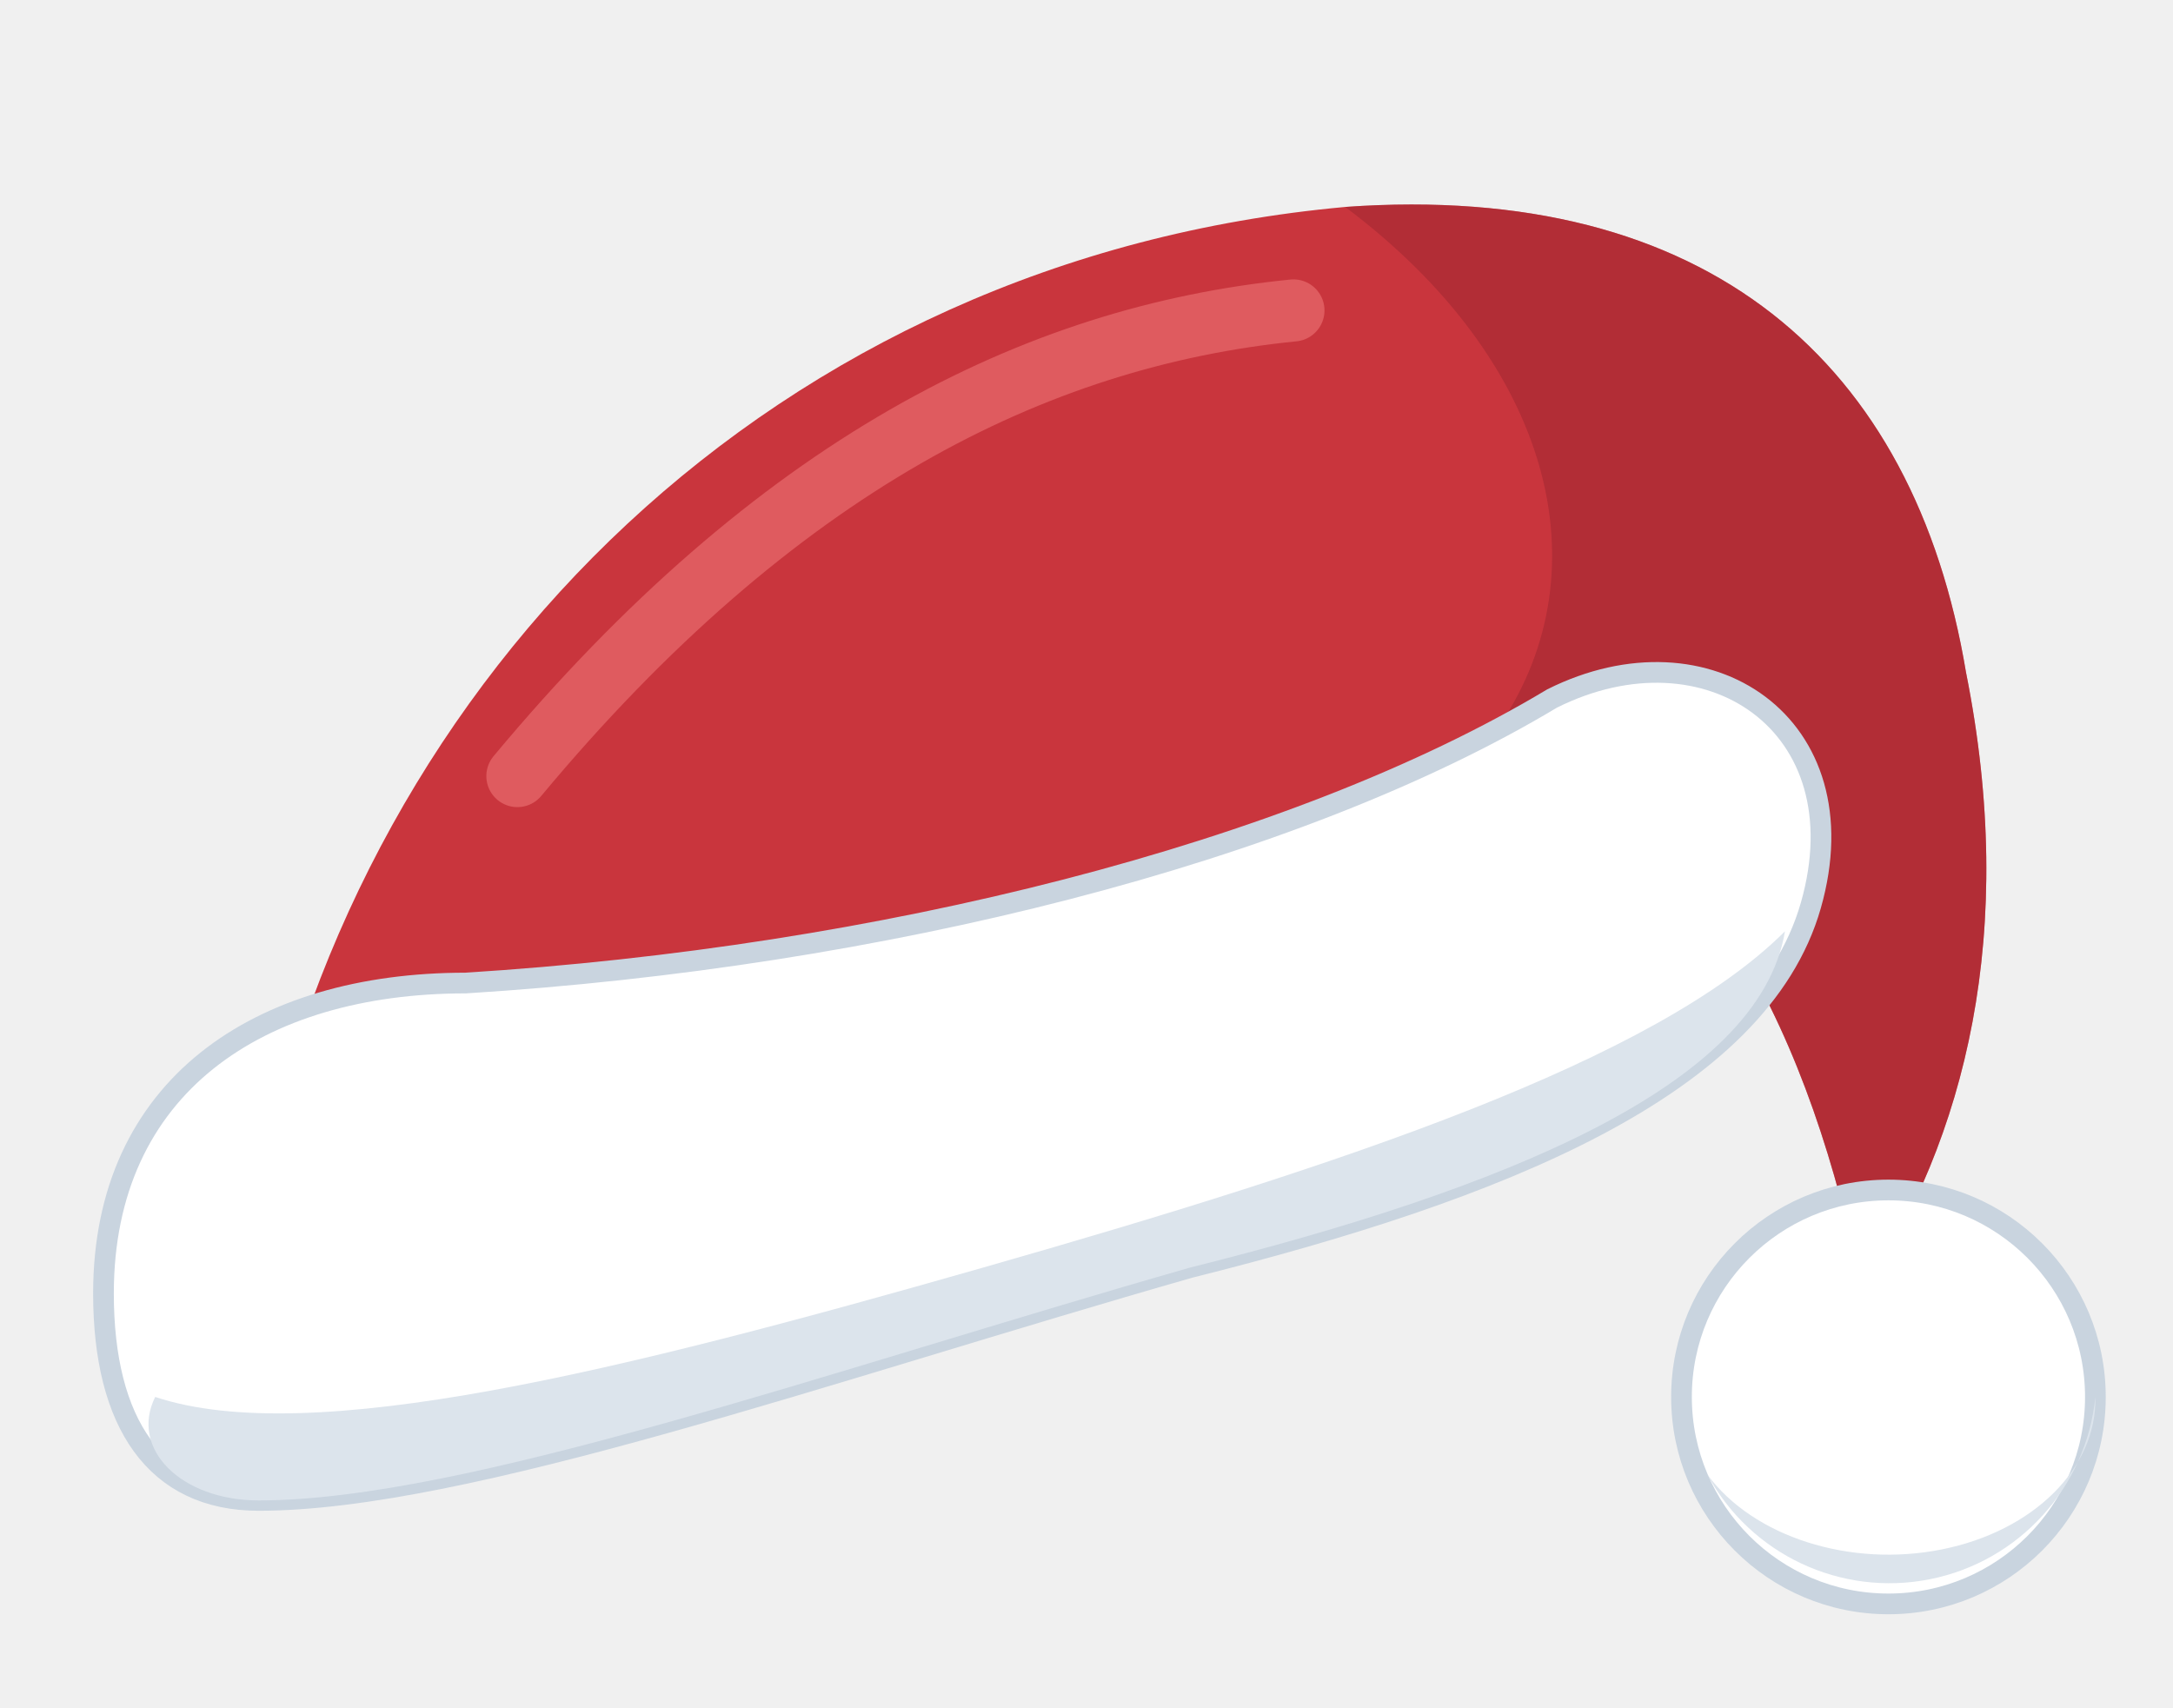
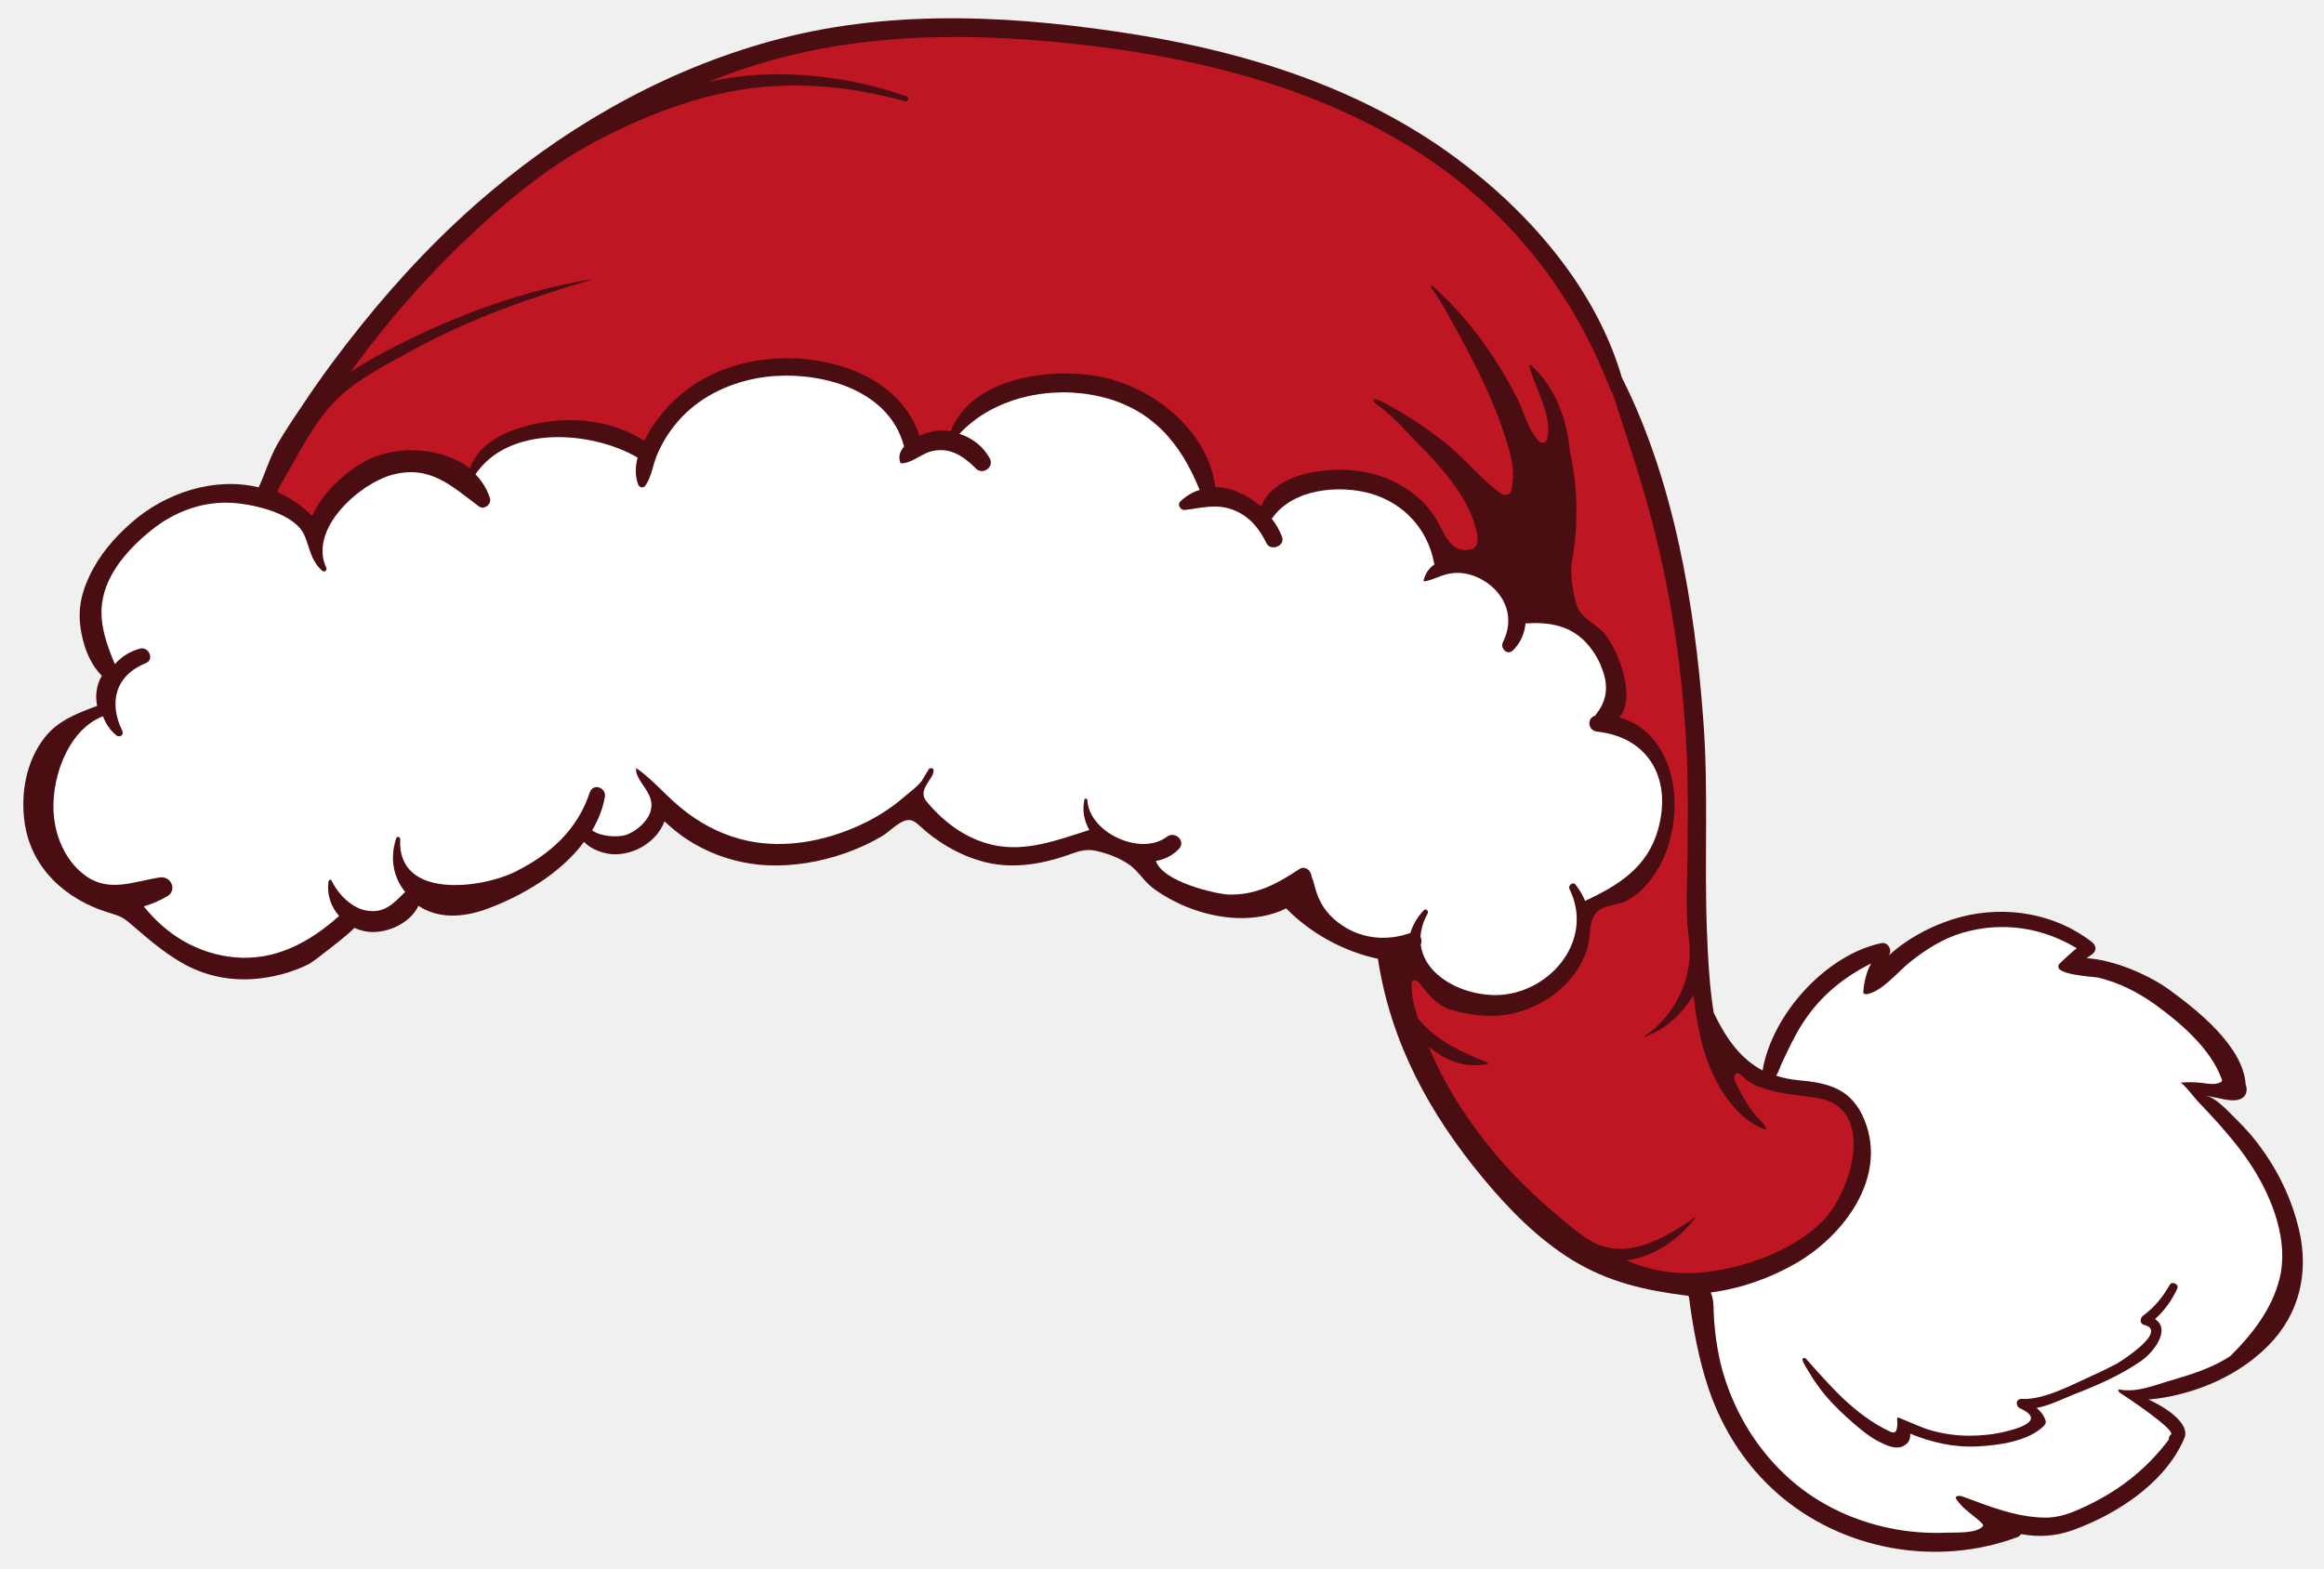
- <svg xmlns="http://www.w3.org/2000/svg" width="84" height="66" viewBox="0 0 84 66">
-   <path d="M10 46 C14 26 30 10 52 8 C66 7 74 14 76 26 C78 36 76 44 72 50 C70 40 66 32 58 28 C50 34 36 42 10 46Z" fill="#C9353D" />
-   <path d="M52 8 C66 7 74 14 76 26 C78 36 76 44 72 50 C70 40 66 32 58 28 C62 22 60 14 52 8Z" fill="#9E2630" opacity="0.55" />
-   <path d="M20 30 C30 18 40 13 50 12" fill="none" stroke="#F07A7A" stroke-width="2.4" stroke-linecap="round" opacity="0.55" />
-   <path d="M4 50 C4 42 10 38 18 38 C34 37 50 33 60 27 C66 24 72 28 70 35 C68 42 58 46 46 49 C32 53 18 58 10 58 C6 58 4 55 4 50Z" fill="#FFFFFF" stroke="#C9D4DF" stroke-width="0.8" />
-   <path d="M6 54 C12 56 24 53 38 49 C52 45 64 41 69 36 C68 42 58 46 46 49 C32 53 18 58 10 58 C7 58 5 56 6 54Z" fill="#DCE4EC" />
-   <circle cx="73" cy="54" r="8" fill="#FFFFFF" stroke="#C9D4DF" stroke-width="0.8" />
-   <path d="M66 57 A8 8 0 0 0 81 54 A8 6 0 0 1 66 57Z" fill="#DCE4EC" />
+ <svg xmlns="http://www.w3.org/2000/svg" width="80" height="54" viewBox="38 98 800 542">
+   <path fill="#4A0D12" d="M820.1,563.1c10.9-10.9,14.3-25.4,10.7-40.4c-2.2-9.3-6.2-18.1-11.6-26c-0.2-0.3-0.4-0.6-0.6-0.8c-2.8-4.1-6-7.8-9.6-11.3   c-2.5-2.4-6.9-7.5-10.5-8c0.7,0.1,1.5,0.2,2.2,0.4c2.6,0.4,6.1,1.6,8.8,1.1c3.1-0.6,3.8-3.2,2.9-5.5c-0.9-13.2-17.1-25.9-26.8-32.9   c-6-4.3-18-10-28.2-10.6c0.6-0.4,1.3-0.8,1.9-1.3c1.6-1.1,1.6-3,0.1-4.2c-12.6-9.9-29.7-12.8-45.2-8.8c-8.4,2.2-17.8,6.7-24.9,13.2   c0,0-0.1-0.1-0.1-0.1c1.2-1.6-0.4-4.5-2.7-4c-19.2,4.1-37.7,24.6-41,44c-7.7-4.1-12.7-11.2-16.9-20c-1.5-9.6-2-19.3-2.3-27.7   c-1-24.6,0.6-49.1-1.3-73.7c-2.9-39.1-10-82.2-28.1-118c-9-31-32.4-57.7-58-76.4c-31.9-23.4-70.4-35.7-109-42   c-40.7-6.6-83.4-9.2-123.6,1.2c-36.8,9.5-70.8,28.2-99.9,52.6c-16.6,13.9-31.5,29.6-45,46.4c-7,8.7-13.7,17.7-19.9,27   c-3.1,4.6-6.3,9.3-9.1,14.1c-2.7,4.8-4.2,10-6.5,15c-15.2-3.7-32.3,1.8-44.2,12.4c-5.8,5.1-11,11.2-14.3,18.3   c-3.7,7.8-4.3,14.4-2,22.9c1.2,4.3,3.2,8.4,6.3,11.5c-1.8,3.1-2.4,6.9-1.6,10.4c-6.7,2.5-13.5,5-18.1,10.9   c-6.5,8.2-8.5,19.6-6.9,29.9c2.4,15.5,14.2,26.1,28.8,30.6c1.5,0.5,3.1,0.9,4.5,1.6c1.4,0.7,2.6,1.8,3.8,2.8   c5.3,4.6,10.7,9.2,16.8,12.8c7.7,4.5,16.2,6.4,25.1,5.8c6.6-0.5,13.2-2.2,19.2-5.2c1.6-0.8,16.2-12.2,15.5-12.5   c1.2,0.5,2.5,0.9,3.8,1.2c6.7,1.3,15.5-2.4,18.5-8.8c6.9,4.6,15.5,4,23.3,1.2c12.1-4.4,25.7-12.2,33.9-23.3   c2.5,2.7,7.1,4.3,10.7,4.3c7.2,0,14.6-4.6,17.1-11.4c2,1.9,4.2,3.7,6.4,5.3c8.6,6,18.8,9.4,29.2,9.9c9.1,0.4,18.3-1.2,26.9-4.2   c4.5-1.6,8.9-3.6,13-6.1c2.7-1.6,6.9-6.5,10.2-5.1c1.2,0.5,2.2,1.5,3.2,2.4c6.3,5.7,14.4,10.2,22.7,12.1c8.9,2,18,0.6,26.5-2.2   c4.3-1.4,6.9-2.9,11.4-1.8c3.9,0.9,8.1,2.5,11.4,4.9c2.8,2.1,4.6,5.2,7.3,7.4c3.3,2.7,8.3,5.4,12.3,7c10.6,4.3,23.7,5.7,34.3,0.5   c8.6,8.7,19.7,14.8,31.7,17.4c4.4,28.9,17.8,53.5,36.4,75.9c8.9,10.7,18.8,20.8,30.6,28.1c12.5,7.7,25.3,10.6,39.7,12.4   c0.3,0,0.6,0.1,0.7,0.3c0.1,0.1,0.1,0.3,0.1,0.4c1.4,10.8,3.4,21.6,6.9,31.9c4.7,13.7,12.8,26.3,23.7,35.8   c22.4,19.6,54.9,25.4,82.7,15.1c0.6-0.2,1.1-0.6,1.4-1.1c5.8,1.1,11.8,0.8,17.7-1.3c15.1-5.4,31.7-16.1,38.4-31.1c0,0,0-0.1,0-0.1   c3-4.8-4.6-10.6-12.1-14c1-0.1,1.9-0.2,2.9-0.3C796.2,579.3,810.1,573.1,820.1,563.1z" />
+   <path fill="#FFFFFF" d="M523.8,420.4c-8,2.8-16.4,2.1-23.5-2.6c-4.2-2.8-7.3-6.5-8.9-11.4c-0.7-2-0.9-3.7-1.7-5.4   c-0.1-2.1-2.2-4.1-4.4-2.6c-7.5,5-14.9,9-24.3,8.7c-4.5-0.2-22.8-4.4-25.1-11.6c2.9-0.5,5.6-1.8,7.8-4c2.8-2.7-1.1-6.6-4.1-4.3   c-9,6.7-26.7-1.4-27.4-12.7c0-0.5-0.9-0.8-1-0.2c-0.8,3.8-0.1,7.4,1.7,10.5c-10.8,3.4-21.8,7.7-33.2,5.2c-9.4-2.1-17-7.8-23-15   c-2.6-3.1,0-5.8,1.7-8.6c0.5-0.9,1-2.1,0.4-2.9c-0.4,0-0.8,0-1.1,0c-0.2,0-2.5,4.1-2.9,4.6c-1.7,2-3.8,3.5-5.8,5.2   c-4.8,4.2-10.3,7.6-16.2,10.2c-11.6,5.2-25.1,7.7-37.7,5.1c-7.7-1.6-14.8-5-21.1-9.7c-3.3-2.5-6.3-5.3-9.2-8.2   c-2.6-2.5-5.5-5.3-8.5-7.3c-0.2,1.8,0.8,3.4,1.8,5c1.9,2.9,4,5.4,3.4,9c-0.6,4.1-5.3,8.1-9,9.2c-2.5,0.7-8.4,0.6-11.4-1.7   c2.1-3.5,3.7-7.4,4.4-11.5c0.6-3.3-4.1-4.9-5.2-1.6c-4.3,13-13.7,21.4-25.7,27.4c-11.6,5.8-41,9.8-39.8-11.3c0-0.8-1.2-1-1.4-0.2   c-2.2,6.7-1.1,13.3,3.1,18.5c-3.8,3.7-6.8,7.4-13,6.5c-5.3-0.7-10.2-5.7-12.4-10.4c-0.3-0.6-1-0.2-1.1,0.3   c-0.6,4.6,0.9,8.8,3.7,11.9c-10.1,9-22,15.6-36.1,14.3c-12.8-1.2-23.6-7.8-31.4-17.6c2.7-0.8,5.4-1.9,8.1-3.5   c3.6-2.1,1.3-7.1-2.6-6.5c-8.6,1.3-17.2,5.2-25.2-0.3c-6.7-4.6-10.4-12.5-11.3-20.3c-1.5-12.5,4.4-30.3,16.9-35.1   c0.9,2.4,2.3,4.7,4.6,6.6c1.1,0.9,2.7-0.1,2.1-1.5c-4.9-10-2.3-19.3,8.2-23.5c2.9-1.2,0.9-5.7-2-5c-3.5,0.9-6.5,2.8-8.8,5.4   c-2.8-6.7-5.4-13.9-4.4-21.2c1.4-10.2,9.2-18.8,16.9-25c8.1-6.6,18.2-10.3,28.7-9.5c7.3,0.6,21.3,3.7,24.4,11.4   c1.9,4.6,2.1,8.4,6,12c0.8,0.7,1.9-0.1,1.4-1.1c-6.1-13.4,11.5-28.9,22.7-32c13.1-3.6,20.6,3.8,30.1,10.9c1.7,1.3,4.4-0.7,3.8-2.8   c-1-3.3-2.8-6-5-8.3c11.5-17.1,40-15.1,56-5.8c-0.8,3.2-0.9,6.4,0.2,9.3c0.4,1.1,1.8,1.4,2.5,0.4c2.2-3.2,2.5-6.8,3.9-10.3   c2-4.9,5-9.5,8.7-13.4c7.2-7.5,16.9-11.9,27.1-13.6c18.4-2.9,44.1,3,49.6,23.5c0,0.1,0.1,0.2,0.1,0.3c-1.4,1.6-2.1,3.4-1.3,5.6   c0,0.1,0.1,0.2,0.2,0.2c3.7,0.1,7.1-3.4,10.7-4.2c6.2-1.5,11.1,1.8,15.2,6c2.4,2.4,6.4-0.5,4.8-3.5c-2.2-4.1-6.1-7.1-10.5-8.5   c11.9-12.7,31.7-16.8,48.5-12.9c17.9,4.1,28,16.1,34.5,32.3c-2.3,0.7-4.6,2-6.6,3.9c-1.4,1.3,0.2,3.3,1.6,3   c6-0.7,10.9-2.3,16.9,0.1c5.4,2.2,8.7,6.3,11.2,11.4c1.4,2.9,6.5,1,5.4-2.1c-0.8-2.2-2-4.4-3.6-6.4c0.1-0.1,0.2-0.2,0.3-0.3   c7.1-10,23-11.5,34.1-8.3c11.4,3.4,19.5,12.3,21.7,23.9c0,0.2,0.1,0.4,0.2,0.5c-1.8,1.2-3.2,3-3.8,5.5c-0.1,0.2,0.1,0.4,0.3,0.4   c2.8-0.5,5.4-2,8.2-2.6c4.7-1,9.4,0.3,13.3,3c7,4.9,9.5,12.8,5.6,20.6c-1.1,2.1,1.6,4.8,3.5,2.8c2.7-2.7,4-6,4.3-9.3   c8.5-0.5,16.2,0.7,22.1,8c1.6,2,3,4.3,4,6.7c0,0.1,0,0.3,0.1,0.4c2.5,5.9,2.2,11.4-1.9,16.4c-0.1,0.1-0.2,0.3-0.2,0.4   c-2.9,0.7-2.7,5.1,0.6,5.5c18.2,2,25.9,16.7,21.1,33.8c-3.7,13.2-13.7,19.3-25.2,24.7c-0.8-1.9-1.9-3.8-3.3-5.6   c-0.9-1.2-2.7,0.3-2.1,1.5c7.9,16.1-4.1,32.8-20.2,36.1c-12.5,2.6-29.7-4.4-31.2-16.9c0.4-0.8,0.3-1.8-0.1-2.7   c0.2-2.5,0.9-5.2,2.5-8.1c0.4-0.8-0.6-1.8-1.3-1.1C526.1,415,524.7,417.6,523.8,420.4C523.8,420.4,523.8,420.4,523.8,420.4z" />
+   <path fill="#BE1622" d="M598.3,533.5c9.4-1,18.3-7.2,24-14.7c0.1-0.1-0.1-0.2-0.1-0.2c-9.4,6.6-22.4,14.5-34.1,9.2   c-2.7-1.2-5.1-3-7.4-4.8c-10-8-19.1-16.2-27.4-26.1c-9.6-11.4-17.5-23.7-23.2-37.3c5.7,4.9,12.9,7.7,20.5,6c0.2,0,0.2-0.3,0-0.4   c-9.4-3.7-17.9-7.7-24.1-15.2c-0.2-0.6-0.4-1.2-0.6-1.9c-1-3.2-1.8-6.8-1.6-10.2c0-0.3,0.1-0.6,0.2-0.9c0.6-0.8,1.9,0,2.5,0.8   c3.1,3.9,6.2,7.9,11.1,9.2c5.7,1.6,11.6,2.5,17.5,1.8c9.7-1.1,19.1-6.4,24.9-14.3c2.6-3.6,4.9-8.3,5.2-12.9   c0.2-3.4,0.6-7.8,4.1-9.6c2.9-1.5,6.3-1.3,9.4-3.1c5.2-3.1,9-8,11.6-13.4c5.2-11,6-25.1,0.7-36.2c-3.1-6.4-8.4-11.5-15.4-13.4   c5.8-7.3-0.3-22.7-5-28.7c-3.3-4.1-8.1-4.9-9.9-10.3c-1.2-3.7-2.3-11-1.6-14.7c2.3-12.3,2.1-25.9-0.7-38.4   c-1-11.3-5.2-22.2-13.4-29.6c-0.3-0.2-0.7,0-0.6,0.3c1.9,7.4,8.3,17.6,6.1,25.3c-0.1,0.3-0.2,0.6-0.4,0.8c-0.4,0.5-1.1,0.5-1.7,0.3   c-0.6-0.2-1-0.7-1.4-1.2c-3.1-3.7-4.5-9.7-6.8-14.1c-2.5-4.9-5.2-9.6-8.2-14.2c-5.9-9-12.9-17.3-20.9-24.5   c-0.3-0.3-0.9,0.1-0.6,0.5c1.3,1.9,2.6,3.8,3.8,5.7c8.7,15.5,17.3,31,22.5,48.1c1.6,5.2,2.7,10.3,1.5,15.7   c-0.1,0.6-0.3,1.2-0.7,1.6c-0.5,0.5-1.4,0.6-2.1,0.4c-0.7-0.2-1.3-0.7-1.9-1.1c-6.8-5.3-12.1-12-18.9-17.3   c-6.6-5.2-13.7-9.8-21.2-13.7c-0.9-0.5-1.9-1-2.9-0.7c0,0.9,0.9,1.6,1.7,2.1c6.4,4.6,11,10.7,16.6,16c7.4,8,15.5,17.5,17.5,28.5   c0.3,1.6,0.3,3.6-1,4.6c-0.4,0.3-0.9,0.5-1.4,0.6c-4.4,1-7.4-2.1-9.1-5.6c-1.8-3.6-3.7-7-6.5-10c-5.6-6-13.3-9.9-21.4-11.3   c-11-1.9-30.3-0.2-35.3,12c-4.5-3.9-10.2-6.6-15.8-6.7c-2.4-19.4-21.3-34.5-39.6-38.1c-16.9-3.4-44.6,0.1-51.8,18.8   c-1.7-0.3-3.4-0.3-5.2-0.1c-1.5,0.2-3.6,0.8-5.6,1.7c-7-21.3-32.6-28.7-53.1-26.4c-11.9,1.3-23.4,6.1-32,14.5   c-3.4,3.3-7.4,8.3-10,13.6c-10.8-7-24.5-8.5-36.9-6c-9.5,1.9-20.2,6.2-23.3,15.6c-9.4-7.4-24.7-8.1-34.9-3.2   c-7.2,3.5-16,11.2-19.6,19.6c-3.7-3.7-7.8-6.4-12.1-8.3c0.3-0.6,0.6-1.5,1.1-2.4c5.6-9.3,10.3-19.5,17.5-27.5   c7.4-8.3,18.3-13.7,28-19c19.7-10.8,40.6-18.2,62.2-24.5c0.1,0,0-0.1,0-0.1c-23.2,3.7-45.9,12-66.9,22.6   c-5.5,2.8-11.2,5.8-16.5,9.4c0.5-0.7,1-1.4,1.5-2.1c11.2-15.3,23.8-29.7,37.5-42.9c13.7-13.1,28.6-25.6,45.4-34.5   c18.9-10,39.8-17.9,61.1-19.2c15.7-1,30.9,1,46,5.2c1.1,0.3,1.6-1.3,0.5-1.7c-15.3-5.4-31.7-8-47.9-7.6c-7,0.2-14,1.1-20.8,2.7   c3.4-1.4,6.8-2.7,10.3-3.9c37.3-12.9,75.8-13.6,114.8-9.5c39.6,4.1,79.7,13.4,114.3,33.8c34.1,20.1,58.5,49.2,72.6,86   c0.2,0.4,0.4,0.8,0.7,1.1c5.5,17.2,11.4,34.2,15.5,51.8c6.1,25.7,9.5,52,10.3,78.4c0.3,9.7,0.1,19.4,0.1,29.1   c-0.1,9.4-0.9,19.4,0.4,28.7c1.9,13.2-4.3,26.8-15.3,34.2c-0.1,0,0,0.2,0.1,0.2c6.9-2.5,13.1-7.9,16.8-14.5   c1.7,13.9,4.4,27.5,13.8,38.5c3.1,3.6,6.9,6.7,11.4,8.1c-0.2-1.4-1.3-2.4-2.3-3.5c-3.5-3.5-5.9-8-8.1-12.4   c-0.5-0.9-0.9-1.9-0.5-2.8c0.9-2.4,3.4,1.1,4.3,1.7c2.3,1.6,5.1,2.6,7.8,3.3c5.3,1.5,11,1.8,16.4,2.7c20.8,3.3,11.7,32.8,1.8,42.6   c-10.4,10.3-26.5,16-40.8,17.6C615.6,538.7,606.7,537,598.3,533.5z" />
+   <path fill="#FFFFFF" d="M814.8,501.4c-3.5-5.5-7.6-10.5-12-15.4c-2.2-2.5-4.6-5-6.9-7.4c-0.9-0.9-5.1-6.5-6.1-6.5   c2.5-0.2,5.1-0.2,7.6,0.1c2,0.3,4.2,0.7,6.1-0.1c0.3-0.1,0.6-0.3,0.7-0.6c0.1-0.2,0-0.5-0.1-0.7c-3.8-10.6-14.6-19.7-23.4-26   c-5.8-4.1-12.2-7.3-19.2-9c-1.4-0.3-17.4-1-13.1-5.1c0.4-0.4,5.4-5.1,5.7-5c-12-7.3-26-9.4-39.8-5.3c-6.6,2-12.4,5.7-17.7,9.9   c-4.1,3.2-9.7,10.3-15,11.2c-0.4,0.1-1,0-1.2-0.3c-0.1-0.2-0.1-0.4-0.1-0.6c0.3-3.4,1.1-6.8,2.7-9.7c-9.6,4.9-17.4,11.1-23.6,20.6   c-2.9,4.5-5.1,9.3-7.4,14.2c-0.4,0.9-0.9,2.6-1.8,4c2.4,0.8,5,1.3,7.9,1.6c10.5,0.9,18.3,3.1,22.6,13.7   c8.1,19.9-7.2,40.1-23.8,49.6c-9.1,5.2-19.1,8.7-29.3,10c1.2,2.7,0.9,5.8,1.1,8.8c0.5,6.9,1.5,13.8,3.6,20.4   c4,12.8,11.2,24.6,21,33.8c9.9,9.4,22.5,15.6,35.9,18.4c6.6,1.4,13.4,1.9,20.2,1.6c3.2-0.1,9.6,0.3,12-2c0.1-0.1,0.3-0.3,0.3-0.5   c0-0.2-0.2-0.5-0.3-0.6c-3-3.1-7-5.1-9.2-8.9c0.2-0.9,1.5-0.8,2.4-0.5c9.2,3.4,18.2,7.1,28.2,7.3c4.2,0.1,8.1-1.1,11.9-2.8   c12.7-5.5,23-13.3,31.2-24.2c-0.1-0.6,0.1-1.3,0.7-1.7c1.9-1.5-16.1-13.5-17.3-14.2c-0.5-0.3-1.1-0.9-0.8-1.4   c6.5,1.3,13-1.7,19.1-3.4c6.2-1.8,12.3-3.8,17.9-7.1c0.5-0.3,1-0.7,1.6-1c7.5-7.4,14.3-16.2,16.9-26.3   C827.5,527.3,821.8,512.4,814.8,501.4z M788.8,543.2c-1.9,4.2-4.4,7.6-7.7,10.6c5.6,3.6-0.5,11.6-5,14.6   c-7.1,4.9-15.2,8.4-23.2,11.5c-4,1.6-8.3,3.8-12.7,4.6c1.4,1.2,2.5,2.6,3.1,4.4c0.2,0.6-0.1,1.2-0.5,1.7c-5.2,5.4-16,6.9-23.2,7.2   c-8.2,0.4-15.7-1.4-23.1-4.4c0.1,1.4-0.2,2.8-1.6,3.8c-2.7,2.1-6.3,0.4-8.9-0.9c-3.3-1.6-6.4-4.2-9.2-6.6c-1.6-1.4-3.1-2.8-4.6-4.2   c-2.9-2.8-5.6-5.8-7.9-9.1c-1-1.4-2-2.9-2.9-4.5c-0.4-0.7-2.6-3.9-2-4.5c0.3-0.3,0.8-0.2,1.1,0.1c4.1,4.6,8.3,9.4,12.8,13.7   c4.8,4.5,10.1,8.6,16.1,11.4c0.6,0.3,1.4,0.6,1.9,0.2c0.4-0.3,0.5-0.7,0.6-1.2c0.2-1,0.2-2,0.1-3c0-0.3,0-0.7,0.3-0.8   c0.1,0,0.2,0,0.3,0.1c3.9,1.5,7.6,3.4,11.6,4.5c4.1,1.1,8.4,1.7,12.6,1.7c4.2,0,8.4-0.4,12.5-1.4c2.9-0.7,15-3.6,5.1-8.1   c-1.5-0.7-1.5-3.2,0.5-3.2c7.9,0.4,17.7-5,24.8-8.2c2.8-1.2,5.5-2.6,8.2-4c1.4-0.8,18-11.3,9.4-13.4c-1.6-0.4-1.4-2.4-0.3-3.2   c4.1-3,6.8-6.5,9.3-10.8C787,540.7,789.4,541.7,788.8,543.2z" />
</svg>
